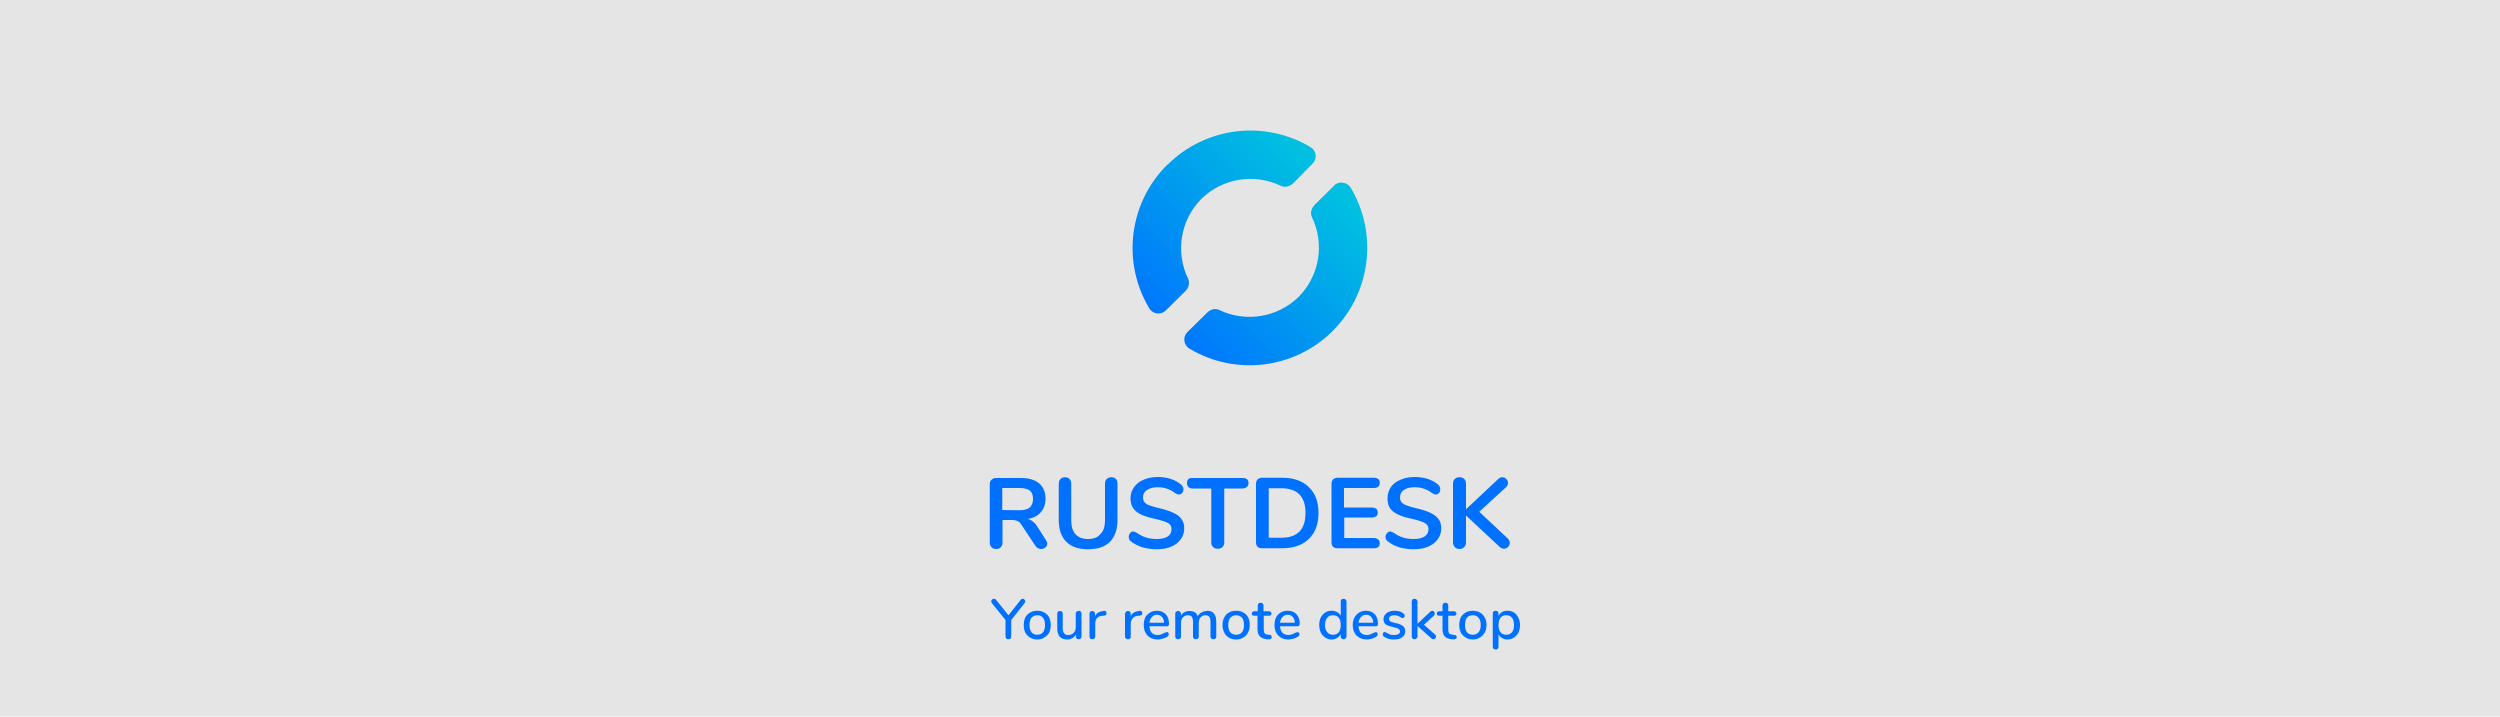
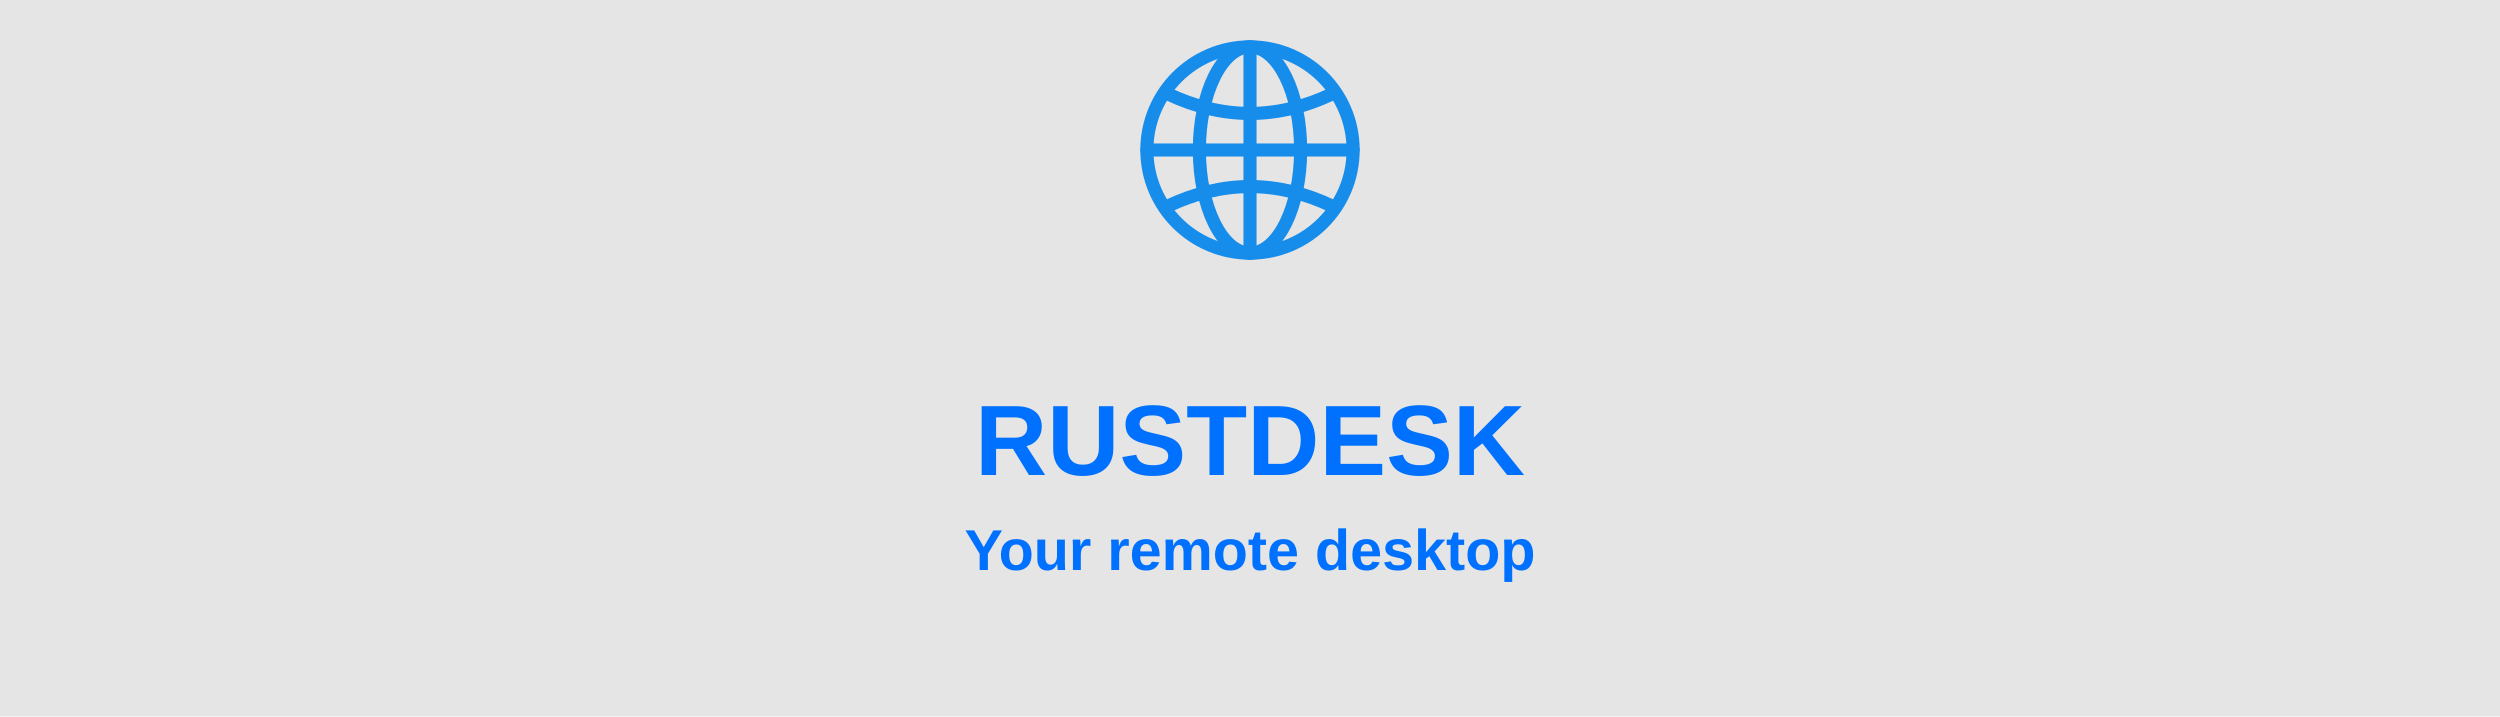
- <svg xmlns="http://www.w3.org/2000/svg" xmlns:xlink="http://www.w3.org/1999/xlink" xml:space="preserve" width="1000" height="286.6" style="clip-rule:evenodd;fill-rule:evenodd;stroke-linejoin:round;stroke-miterlimit:1.414">
-   <path d="M0 0h1000v286.6H0z" style="opacity:1;fill:#e5e5e5;fill-opacity:1;fill-rule:evenodd;stroke:none;stroke-width:.143px;stroke-linecap:butt;stroke-linejoin:miter;stroke-miterlimit:4;stroke-dasharray:none;stroke-dashoffset:0;stroke-opacity:1;marker:none" />
-   <defs>
-     <linearGradient xlink:href="#a" id="c" x1=".1" x2=".8" y1=".9" y2=".2" gradientTransform="matrix(94.00173 0 0 93.99768 453 52.2)" gradientUnits="userSpaceOnUse" />
-     <linearGradient id="a" x1=".1" x2=".8" y1=".9" y2=".2" gradientTransform="matrix(26.301 0 0 26.331 90.7 911.8)" gradientUnits="userSpaceOnUse">
-       <stop offset="0" stop-color="#004ba6" style="stop-color:#0071ff;stop-opacity:1" />
-       <stop offset="1" stop-color="#00bfe1" style="stop-color:#00bfe1;stop-opacity:1" />
-     </linearGradient>
-     <path id="b" d="M412.8 154.2h247V204h-247z" />
-   </defs>
-   <g style="clip-rule:evenodd;fill-rule:evenodd;stroke-linejoin:round;stroke-miterlimit:1.414">
-     <g style="font-size:40px;line-height:1.25;white-space:pre;shape-inside:url(#b);fill:#0071ff" transform="translate(-20 28.7)">
-       <path d="M438.4 187.4q.5.7.5 1.4 0 .9-.8 1.5-.7.6-1.7.6-.6 0-1.2-.3t-1-.9l-5.3-8q-.8-1.4-1.7-1.9-1-.5-2.4-.5H421v9q0 1.2-.7 1.9-.6.7-1.8.7-1.2 0-1.9-.7t-.7-2V165q0-1.2.7-1.8.7-.7 1.8-.7h10q4.8 0 7.3 2.2 2.5 2.1 2.5 6.1 0 3.3-1.9 5.4-1.8 2.1-5.2 2.7 1.2.3 2 1 1 .7 1.8 2zm-10.8-12q3 0 4.3-1.1 1.3-1.2 1.3-3.4 0-2.4-1.3-3.4-1.4-1-4.3-1h-6.7v8.8zm27.7 15.6q-5.8 0-8.8-3-3-3-3-8.8v-14.4q0-1.2.7-1.9.6-.7 1.8-.7 1.2 0 1.8.7.7.7.7 1.9v14.7q0 3.6 1.7 5.5 1.8 1.9 5 1.9 3.4 0 5-2 1.8-1.8 1.8-5.4v-14.7q0-1.2.7-1.9t1.8-.7q1.2 0 1.9.7.6.7.6 1.9v14.4q0 5.7-3 8.8-3 3-8.7 3zm27.4 0q-3 0-5.8-.8-2.7-.9-4.5-2.3-.9-.6-.9-1.9 0-.8.5-1.4.5-.7 1.2-.7t1.6.6q1.8 1.2 3.6 1.8 2 .6 4.2.6 3 0 4.5-1t1.5-3q0-1.6-1.4-2.4-1.5-.8-4.9-1.6-3.5-.7-5.7-1.7t-3.3-2.6q-1.1-1.5-1.1-4 0-2.4 1.4-4.4 1.4-2 3.8-3 2.6-1.1 5.7-1.1 5.7 0 9.3 3 .5.4.7.9.3.4.3 1 0 .9-.6 1.5-.4.6-1.1.6l-.8-.1-.9-.5q-1.6-1.2-3.2-1.7-1.5-.6-3.7-.6-2.7 0-4.3 1.1-1.6 1-1.6 3 0 1.7 1.4 2.6 1.4.8 4.8 1.6 3.5.8 5.7 1.8 2.3 1 3.4 2.5 1.2 1.5 1.2 3.8 0 2.5-1.4 4.4-1.3 1.9-3.9 3-2.4 1-5.7 1zm24.4-.2q-1.2 0-1.9-.7t-.7-1.8v-21.6h-7.3q-2.4 0-2.4-2.2t2.4-2H517q2.4 0 2.4 2t-2.4 2.2h-7.3v21.6q0 1.1-.7 1.8t-1.9.7zm17.8-.2q-1.2 0-1.9-.6-.6-.7-.6-1.8v-23.3q0-1.2.6-1.8.7-.7 1.9-.7h8q6.8 0 10.6 3.7 3.9 3.7 3.9 10.4t-3.9 10.4q-3.8 3.7-10.7 3.7zm7.6-4.2q9.7 0 9.7-9.9t-9.7-9.9h-5v19.8zm22.5 4.2q-1.1 0-1.8-.6-.6-.7-.6-1.8v-23.3q0-1.2.6-1.8.7-.7 1.8-.7h14.5q1.1 0 1.8.5.6.6.6 1.5 0 1-.6 1.6-.7.5-1.8.5h-11.9v7.8h11q1.2 0 1.9.5.6.5.6 1.5t-.6 1.5-1.8.5h-11v8.2h11.8q1.1 0 1.8.6.6.5.6 1.5t-.6 1.5-1.8.5zm30.5.4q-3.1 0-5.9-.8-2.7-.9-4.4-2.3-1-.6-1-1.9 0-.8.6-1.4.5-.7 1.2-.7t1.6.6q1.7 1.2 3.6 1.8 1.9.6 4.2.6 2.9 0 4.4-1 1.6-1 1.6-3 0-1.6-1.5-2.4-1.4-.8-4.8-1.6-3.5-.7-5.7-1.7t-3.4-2.6q-1-1.5-1-4 0-2.4 1.3-4.4 1.4-2 3.9-3 2.5-1.1 5.6-1.1 5.8 0 9.4 3 .5.4.7.9.2.4.2 1 0 .9-.5 1.5t-1.2.6l-.7-.1-.9-.5q-1.6-1.2-3.2-1.7-1.5-.6-3.8-.6-2.7 0-4.3 1.1-1.5 1-1.5 3 0 1.7 1.4 2.6 1.4.8 4.7 1.6 3.6.8 5.8 1.8 2.2 1 3.4 2.5 1.2 1.5 1.2 3.8 0 2.5-1.4 4.4-1.4 1.9-3.9 3-2.5 1-5.7 1zm37.6-4.3q.8.8.8 1.8 0 .9-.7 1.6-.7.7-1.6.7-1 0-1.9-.9l-13.3-12.4v10.8q0 1.1-.7 1.8-.7.8-1.9.8t-1.9-.8q-.7-.7-.7-1.8v-23.5q0-1.2.7-1.9t1.9-.7q1.2 0 1.9.7t.7 1.9V175l12.9-12.1q.7-.7 1.6-.7 1 0 1.6.7.7.7.7 1.6t-.8 1.7l-10.7 9.8z" aria-label="RUSTDESK" style="font-weight:700;font-family:Nunito;-inkscape-font-specification:&quot;Nunito Bold&quot;" />
-     </g>
-     <g style="font-size:22.667px;line-height:1.25;fill:#0071ff">
-       <path d="M390.8 212.4q.3-.4.7-.4.5 0 .8.3.3.4.3.8t-.3.7l-5.3 6.7v6.5q0 .6-.4 1-.3.2-.8.2t-.8-.3q-.3-.3-.3-.9v-6.5l-5.4-6.7q-.3-.3-.3-.7 0-.5.3-.8.4-.3.8-.3.5 0 .8.4l5 6.2zm6.6 15.9q-1.6 0-2.9-.8-1.2-.7-1.9-2-.6-1.3-.6-3t.6-3q.7-1.3 2-2 1.2-.7 2.8-.7t2.8.7q1.3.7 2 2 .6 1.3.6 3t-.6 3q-.7 1.3-2 2-1.2.8-2.8.8zm0-1.9q1.5 0 2.3-1 .8-1 .8-2.9t-.8-2.9q-.8-1-2.3-1t-2.3 1q-.8 1-.8 3 0 1.8.8 2.8.8 1 2.3 1zm16.5-9.6q.6 0 .9.3.3.3.3.8v9.2q0 .5-.3.8-.4.3-.9.3t-.8-.3q-.2-.3-.2-.7v-.9q-.6 1-1.5 1.5-1 .5-2 .5-4 0-4-4.5V218q0-.5.2-.8.3-.3.9-.3.5 0 .8.3.3.3.3.8v5.9q0 1.3.6 2 .5.6 1.6.6 1.4 0 2.2-.9.8-.8.8-2.3V218q0-.5.3-.8.3-.3.8-.3zm10.2 0q1 0 1 1 0 .4-.2.7-.2.2-.9.3h-.6q-1.5.2-2.2 1-.6 1-.6 2.1v5.2q0 .6-.4.8-.3.3-.8.3t-.8-.3q-.3-.2-.3-.8V218q0-.5.3-.8.3-.3.8-.3t.8.3q.3.3.3.8v1q.4-1 1.3-1.5t2-.6zm14.3 0q1 0 1 1 0 .4-.2.7l-.9.3h-.7q-1.4.2-2 1-.8 1-.8 2.1v5.2q0 .6-.3.8-.3.3-.8.3t-.8-.3q-.4-.2-.4-.8V218q0-.5.4-.8.3-.3.8-.3t.8.3q.3.3.3.8v1q.4-1 1.3-1.5.8-.5 2-.6zm10.9 8.5q.3 0 .5.3.2.2.2.6 0 .6-.8 1.1-.8.5-1.8.7-.9.3-1.7.3-2.7 0-4.2-1.6-1.5-1.5-1.5-4.2 0-1.7.6-3 .7-1.3 2-2 1.1-.7 2.7-.7 2.2 0 3.5 1.4 1.3 1.4 1.3 3.8 0 1-.8 1h-7q.2 3.5 3.3 3.5.9 0 1.5-.3l1.3-.6.4-.1.5-.2zm-4-6.9q-1.3 0-2 .9-.9.8-1 2.3h5.8q0-1.5-.8-2.3-.7-.9-2-.9zm20-1.6q3.7 0 3.7 4.4v6q0 .4-.3.7-.3.3-.8.3t-.9-.3q-.3-.3-.3-.8v-5.9q0-1.3-.5-2-.5-.6-1.5-.6-1.3 0-2 .9-.7.8-.7 2.3v5.3q0 .5-.3.8-.4.3-.9.3t-.8-.3q-.3-.3-.3-.8v-5.9q0-1.3-.5-2-.5-.6-1.6-.6-1.2 0-2 .9-.7.8-.7 2.3v5.3q0 .5-.3.8-.3.3-.8.3t-.9-.3q-.3-.3-.3-.8V218q0-.5.3-.8.4-.3.9-.3.4 0 .7.3.4.3.4.8v.8q.5-1 1.3-1.4 1-.5 2-.5 1.3 0 2.2.5.8.5 1.2 1.6.5-1 1.5-1.5 1-.6 2.2-.6zm11.7 11.5q-1.7 0-3-.8-1.2-.7-1.8-2-.7-1.3-.7-3t.7-3q.6-1.3 1.9-2 1.2-.7 2.9-.7t2.8.7q1.3.7 2 2 .6 1.3.6 3t-.7 3q-.6 1.3-1.9 2-1.2.8-2.8.8zm0-1.9q1.5 0 2.3-1 .8-1 .8-2.9t-.8-2.9q-.9-1-2.3-1t-2.4 1q-.8 1-.8 3 0 1.8.8 2.8.8 1 2.4 1zm13.3 0q.5.1.7.3.2.2.2.6 0 .5-.3.7-.4.3-1 .2h-.7q-1.8-.2-2.7-1.1-1-1-1-3v-5.3h-1.3q-1 0-1-.9 0-.4.3-.6.3-.3.7-.3h1.4v-2.3q0-.5.3-.8.3-.3.8-.3t.9.3q.3.3.3.8v2.3h2.2q.5 0 .7.3.3.2.3.6 0 .4-.3.7-.2.2-.7.2H488v5.5q0 1 .4 1.6.5.4 1.4.5zm11.2-1q.4 0 .6.2.2.2.2.6 0 .6-.8 1.1-.8.5-1.8.7-1 .3-1.8.3-2.6 0-4.1-1.6-1.5-1.5-1.5-4.2 0-1.7.6-3 .7-1.3 1.9-2t2.8-.7q2.2 0 3.5 1.4 1.3 1.4 1.3 3.8 0 1-.9 1h-7q.3 3.5 3.4 3.5.9 0 1.5-.3l1.3-.6.3-.1.5-.2zm-3.9-7q-1.3 0-2.1.9-.8.8-1 2.3h5.9q0-1.5-.8-2.3-.7-.9-2-.9zm22.3-6.4q.5 0 .8.3.4.3.4.8v14q0 .5-.4.8-.3.3-.8.3t-.8-.3q-.3-.3-.3-.8v-1q-.5 1-1.5 1.6-1 .6-2.2.6-1.4 0-2.5-.8-1.1-.7-1.8-2-.6-1.3-.6-3 0-1.8.6-3 .7-1.3 1.8-2 1-.7 2.5-.7 1.3 0 2.2.5 1 .5 1.5 1.5V213q0-.4.3-.7.3-.3.8-.3zm-4.2 14.4q1.5 0 2.3-1 .8-1 .8-2.9t-.8-2.9q-.8-1-2.3-1t-2.3 1q-.9 1-.9 2.9 0 1.8.9 2.9.8 1 2.3 1zm17.2-1q.3 0 .5.2t.2.6q0 .6-.8 1.1-.8.5-1.7.7-1 .3-1.8.3-2.6 0-4.2-1.6-1.5-1.5-1.5-4.2 0-1.7.7-3t1.9-2q1.2-.7 2.7-.7 2.2 0 3.5 1.4 1.3 1.4 1.3 3.8 0 1-.8 1h-7q.2 3.5 3.4 3.5.8 0 1.4-.3.7-.2 1.3-.6l.4-.1.5-.2zm-4-7q-1.2 0-2 .9-.8.8-1 2.3h5.9q-.1-1.5-.8-2.3-.7-.9-2-.9zm11.2 9.9q-2.3 0-3.8-1-.4-.2-.6-.5l-.1-.6q0-.4.2-.6.2-.3.5-.3t1 .4l1.2.6q.7.2 1.7.2t1.7-.4q.6-.4.6-1 0-.5-.3-.8-.2-.3-.8-.5l-1.7-.5q-2-.4-3-1.1-.8-.8-.8-2 0-1 .6-1.8t1.6-1.2q1-.4 2.2-.4 1 0 1.8.2.9.2 1.5.7.8.5.8 1.1 0 .4-.3.7-.2.2-.5.2h-.4q-.2 0-.5-.4l-1.2-.5q-.5-.2-1.3-.2-1 0-1.5.4-.6.4-.6 1 0 .7.5 1 .6.4 2 .7 1.6.3 2.4.8.9.4 1.2 1 .4.6.4 1.5 0 1.5-1.2 2.4-1.2.9-3.3.9zm16.4-2q.4.3.4.8t-.3.8q-.3.3-.7.3-.5 0-.8-.3l-5.6-5v4.2q0 .5-.4.8-.3.3-.8.3t-.8-.3q-.3-.3-.3-.8v-14q0-.5.3-.8.3-.3.8-.3t.8.3q.4.3.4.8v8.9l5.1-4.8q.4-.4.8-.4t.7.3q.3.4.3.8t-.3.8l-4 3.7zm7.7.2q.5 0 .7.2.3.2.3.6 0 .5-.4.7-.3.3-1 .2h-.6q-1.9-.2-2.8-1.1-.9-1-.9-3v-5.3h-1.3q-1 0-1-.9 0-.4.2-.6.3-.3.8-.3h1.3v-2.3q0-.5.3-.8.3-.3.9-.3.5 0 .8.3.3.3.3.8v2.3h2.3q.4 0 .7.3.3.2.3.6 0 .4-.3.7-.3.2-.7.2h-2.3v5.5q0 1 .4 1.6.5.4 1.4.5zm7.4 1.8q-1.6 0-2.8-.8-1.3-.7-2-2-.6-1.3-.6-3t.6-3q.7-1.3 2-2 1.2-.7 2.8-.7t2.9.7q1.2.7 1.9 2t.7 3q0 1.7-.7 3t-2 2q-1.1.8-2.8.8zm0-1.9q1.5 0 2.3-1 .9-1 .9-2.9t-.9-2.9q-.8-1-2.3-1t-2.3 1q-.8 1-.8 3 0 1.8.8 2.8.8 1 2.3 1zm14-9.6q1.4 0 2.5.7t1.7 2q.7 1.3.7 3 0 1.8-.6 3t-1.8 2q-1.1.8-2.6.8-1.2 0-2.2-.6-.9-.5-1.4-1.5v5q0 .5-.3.8-.3.3-.8.3t-.9-.3q-.3-.3-.3-.8v-13.3q0-.5.3-.8.3-.3.9-.3.5 0 .8.3.3.3.3.8v1q.5-1 1.4-1.6 1-.5 2.2-.5zm-.6 9.6q1.5 0 2.3-1 .8-1 .8-2.8 0-2-.8-3t-2.3-1q-1.5 0-2.3 1-.8 1-.8 3 0 1.8.8 2.8.8 1 2.3 1z" aria-label="Your remote desktop" style="font-weight:600;font-family:Nunito;-inkscape-font-specification:&quot;Nunito Semi-Bold&quot;" transform="translate(17.5 27.5)" />
-     </g>
+ <svg xmlns="http://www.w3.org/2000/svg" width="1000" height="286.6" viewBox="0 0 1000 286.6">
+   <rect width="1000" height="286.6" fill="#e5e5e5" />
+   <g transform="translate(452 12) scale(0.75)" fill="none" stroke="#168CEB" stroke-width="7" stroke-linecap="round" stroke-linejoin="round">
+     <circle cx="64" cy="64" r="55" />
+     <ellipse cx="64" cy="64" rx="27" ry="55" />
+     <path d="M9 64 H119" />
+     <path d="M20 34 Q64 55 108 34" />
+     <path d="M20 94 Q64 73 108 94" />
+     <path d="M64 9 V119" />
  </g>
-   <path fill="url(#b)" d="m533.7 74.2-7.7 7.6c-1.4 1.3-2 3.2-1.3 4.9a28 28 0 0 1-5.2 32 28.1 28.1 0 0 1-32 5.2c-1.7-.7-3.5 0-4.7 1.2l-7.9 7.8a4.2 4.2 0 0 0 .8 6.5 47 47 0 0 0 64.6-64.3 4.2 4.2 0 0 0-3-2 4.2 4.2 0 0 0-3.6 1zM467 65.8a46.9 46.9 0 0 0-7.3 57.5 4.2 4.2 0 0 0 6.6.9l7.7-7.6c1.4-1.3 2-3.2 1.3-5a28 28 0 0 1 5.2-32 28.1 28.1 0 0 1 32-5.2c1.6.7 3.5.1 4.7-1l7.9-8a4.2 4.2 0 0 0-.8-6.5 47 47 0 0 0-57.4 7.1z" style="isolation:isolate;fill:url(#c);stroke-width:.988" />
+   <text x="500" y="190" text-anchor="middle" font-family="Arial, sans-serif" font-weight="bold" font-size="40" fill="#0071ff">RUSTDESK</text>
+   <text x="500" y="228" text-anchor="middle" font-family="Arial, sans-serif" font-weight="600" font-size="23" fill="#0071ff">Your remote desktop</text>
</svg>
